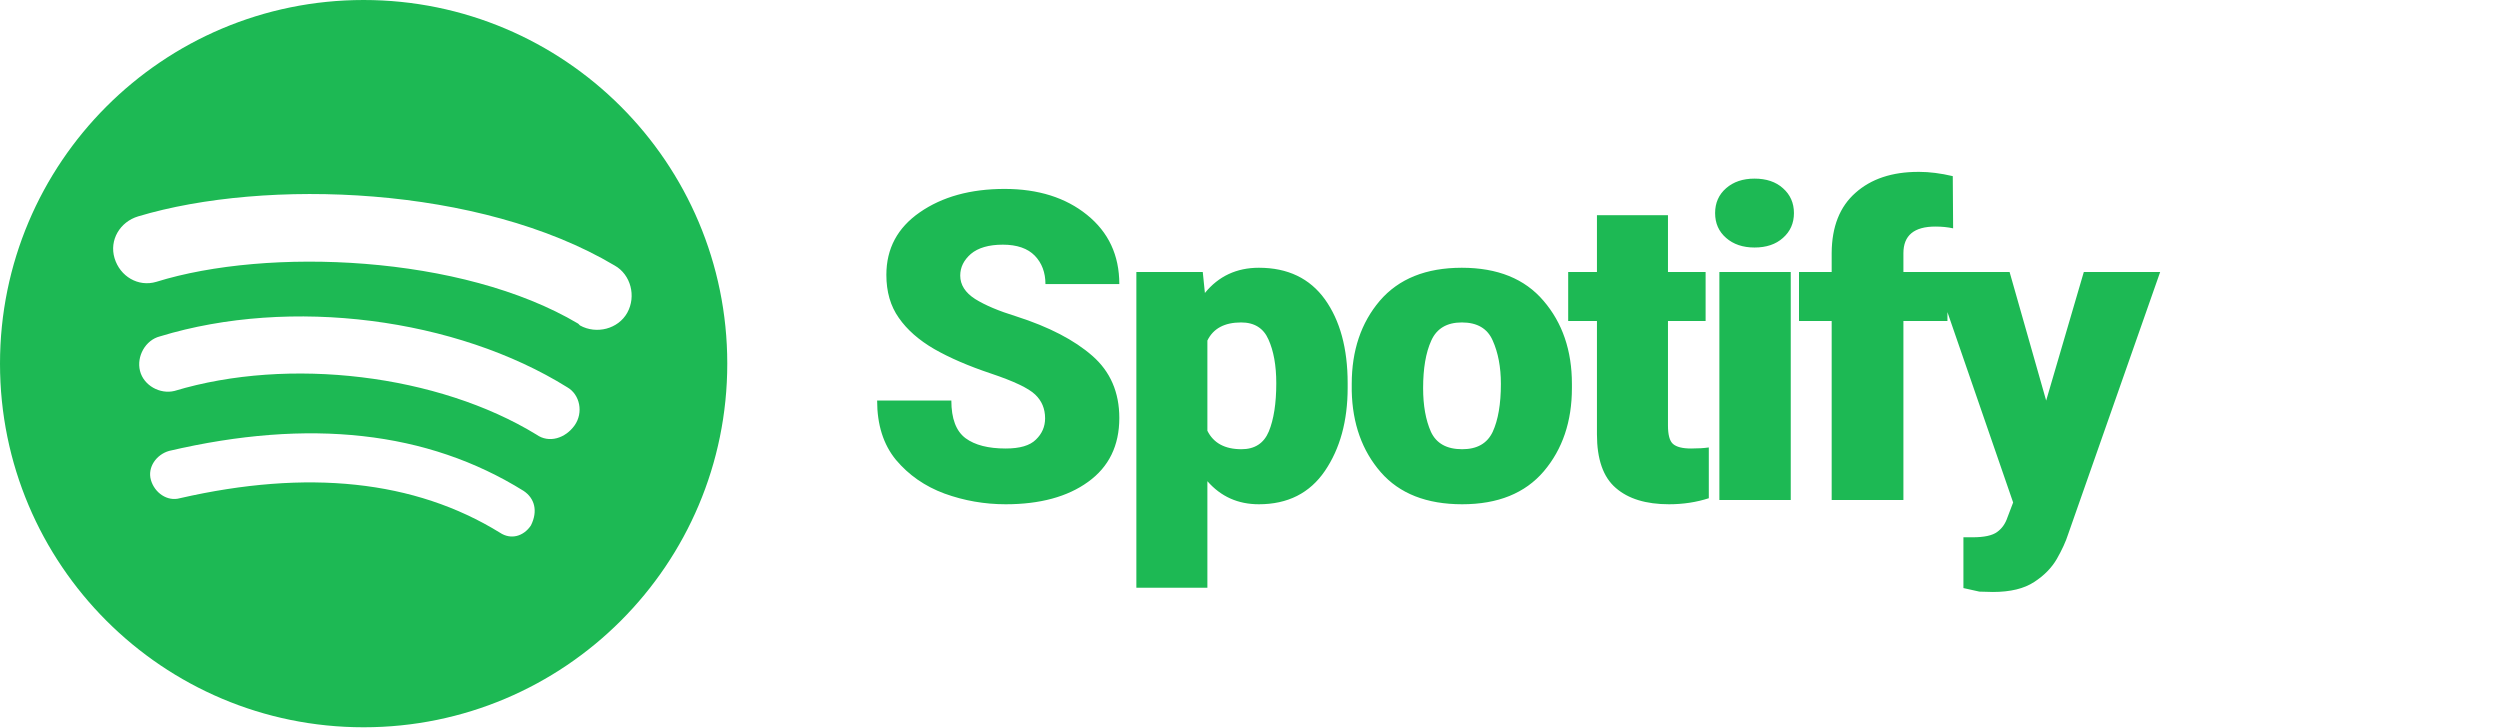
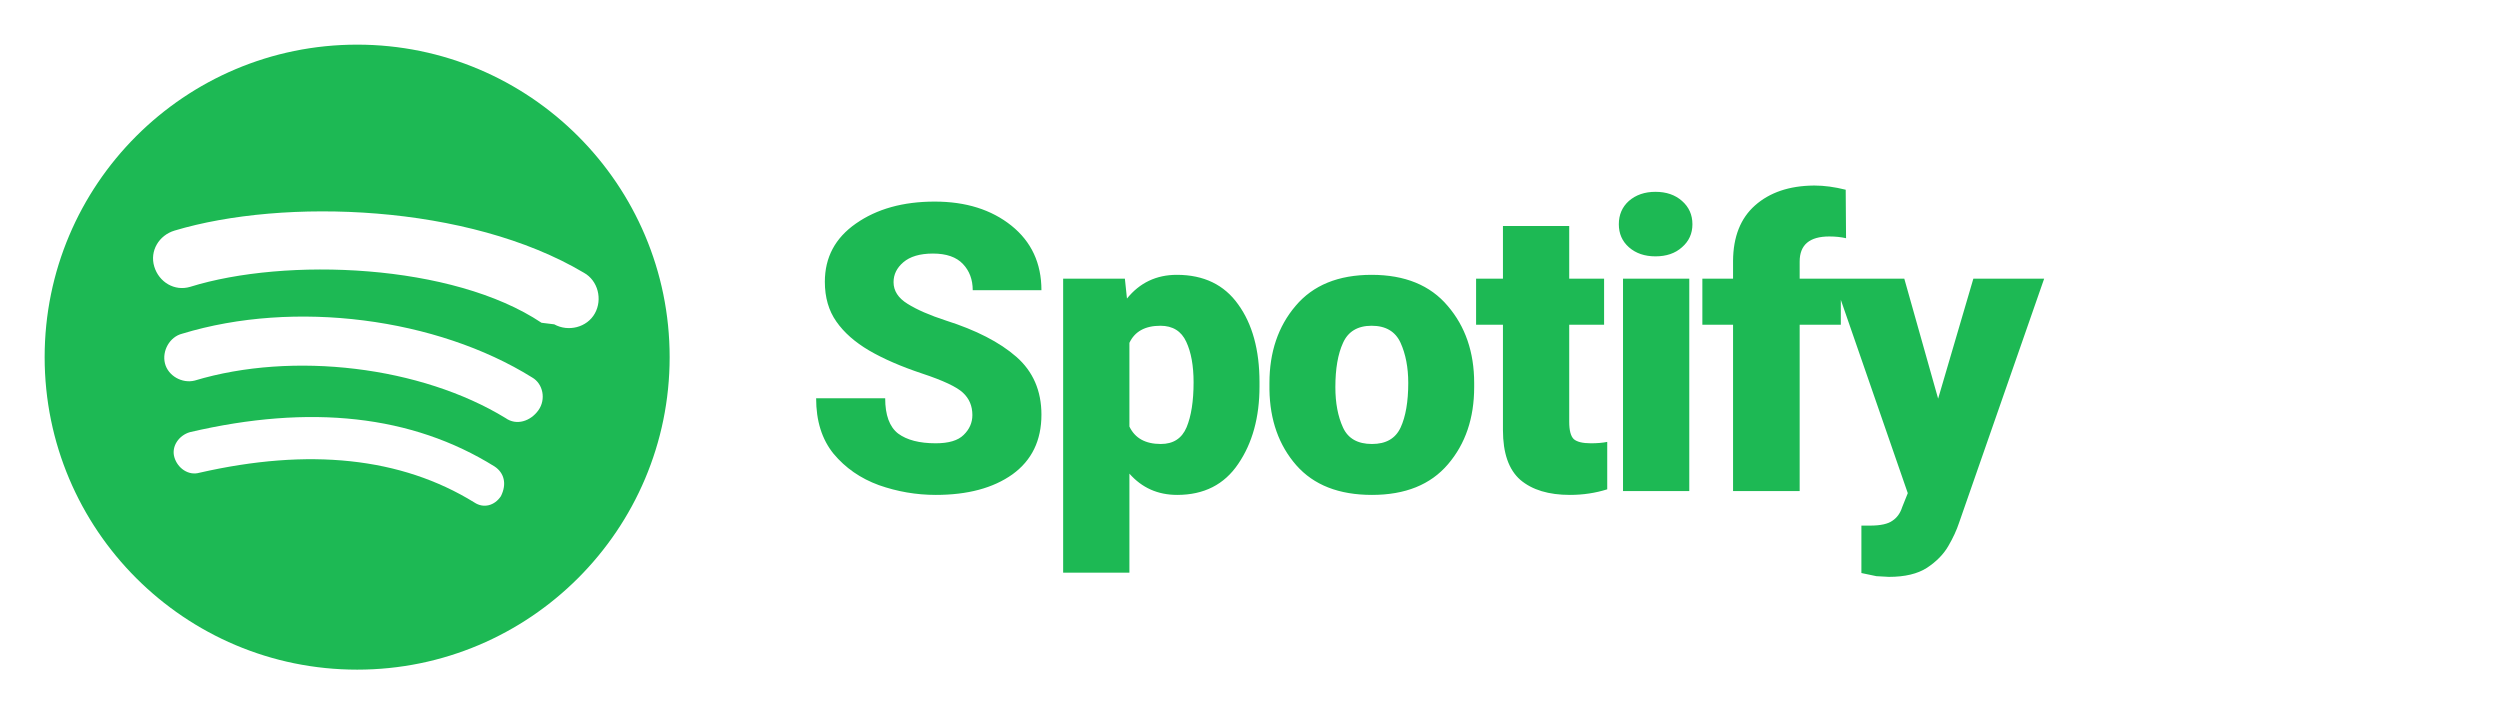
- <svg xmlns="http://www.w3.org/2000/svg" viewBox="0 0 110 32" width="100%" height="100%">
+ <svg xmlns="http://www.w3.org/2000/svg" viewBox="0 0 112 32" width="100%" height="100%" role="img" aria-label="Spotify">
  <g fill="#1DB954">
-     <path d="M16 0C7.16 0 0 7.16 0 16s7.16 16 16 16 16-7.16 16-16S24.84 0 16 0zm7.36 23.12c-.32.48-.88.64-1.36.32-3.76-2.32-8.48-2.8-14.08-1.52-.56.16-1.12-.24-1.28-.8-.16-.56.24-1.12.8-1.28 6.16-1.44 11.36-.88 15.6 1.76.48.32.64.88.32 1.52zm1.92-4.4c-.4.56-1.12.8-1.68.4-4.32-2.64-10.88-3.44-15.92-1.92-.64.16-1.36-.24-1.52-.88-.16-.64.24-1.36.88-1.52 5.76-1.76 13.04-.8 17.92 2.24.56.32.72 1.12.32 1.68zm.16-4.48C20.32 11.2 11.76 10.88 6.88 12.4c-.8.24-1.6-.24-1.84-1.04-.24-.8.24-1.6 1.04-1.84 5.6-1.68 15.04-1.36 20.96 2.16.72.4.96 1.36.56 2.08-.4.72-1.36.96-2.08.56z" />
-     <text x="38" y="22" font-family="-apple-system, BlinkMacSystemFont, 'Segoe UI', Roboto, sans-serif" font-weight="800" font-size="19" letter-spacing="-0.8px">Spotify</text>
+     <path d="M16 2C8.27 2 2 8.27 2 16s6.27 14 14 14 14-6.27 14-14S23.73 2 16 2zm6.44 20.23c-.28.42-.77.56-1.19.28-3.29-2.03-7.42-2.45-12.32-1.33-.49.14-.98-.21-1.12-.7-.14-.49.21-.98.7-1.12 5.39-1.26 9.94-.77 13.65 1.54.42.28.56.77.28 1.33zm1.68-3.85c-.35.49-.98.7-1.47.35-3.78-2.31-9.52-3.01-13.93-1.68-.56.14-1.19-.21-1.33-.77-.14-.56.21-1.19.77-1.33 5.04-1.54 11.41-.7 15.68 1.96.49.28.63.98.28 1.47zm.14-3.92C20.28 11.8 12.79 11.52 8.52 12.85c-.7.21-1.4-.21-1.61-.91-.21-.7.21-1.4.91-1.61 4.9-1.47 13.16-1.19 18.34 1.89.63.35.84 1.19.49 1.82-.35.63-1.19.84-1.82.49z" />
+     <text x="36" y="22" font-family="-apple-system, BlinkMacSystemFont, 'Segoe UI', Roboto, Helvetica, Arial, sans-serif" font-weight="800" font-size="18" letter-spacing="-0.5px">Spotify</text>
  </g>
</svg>
